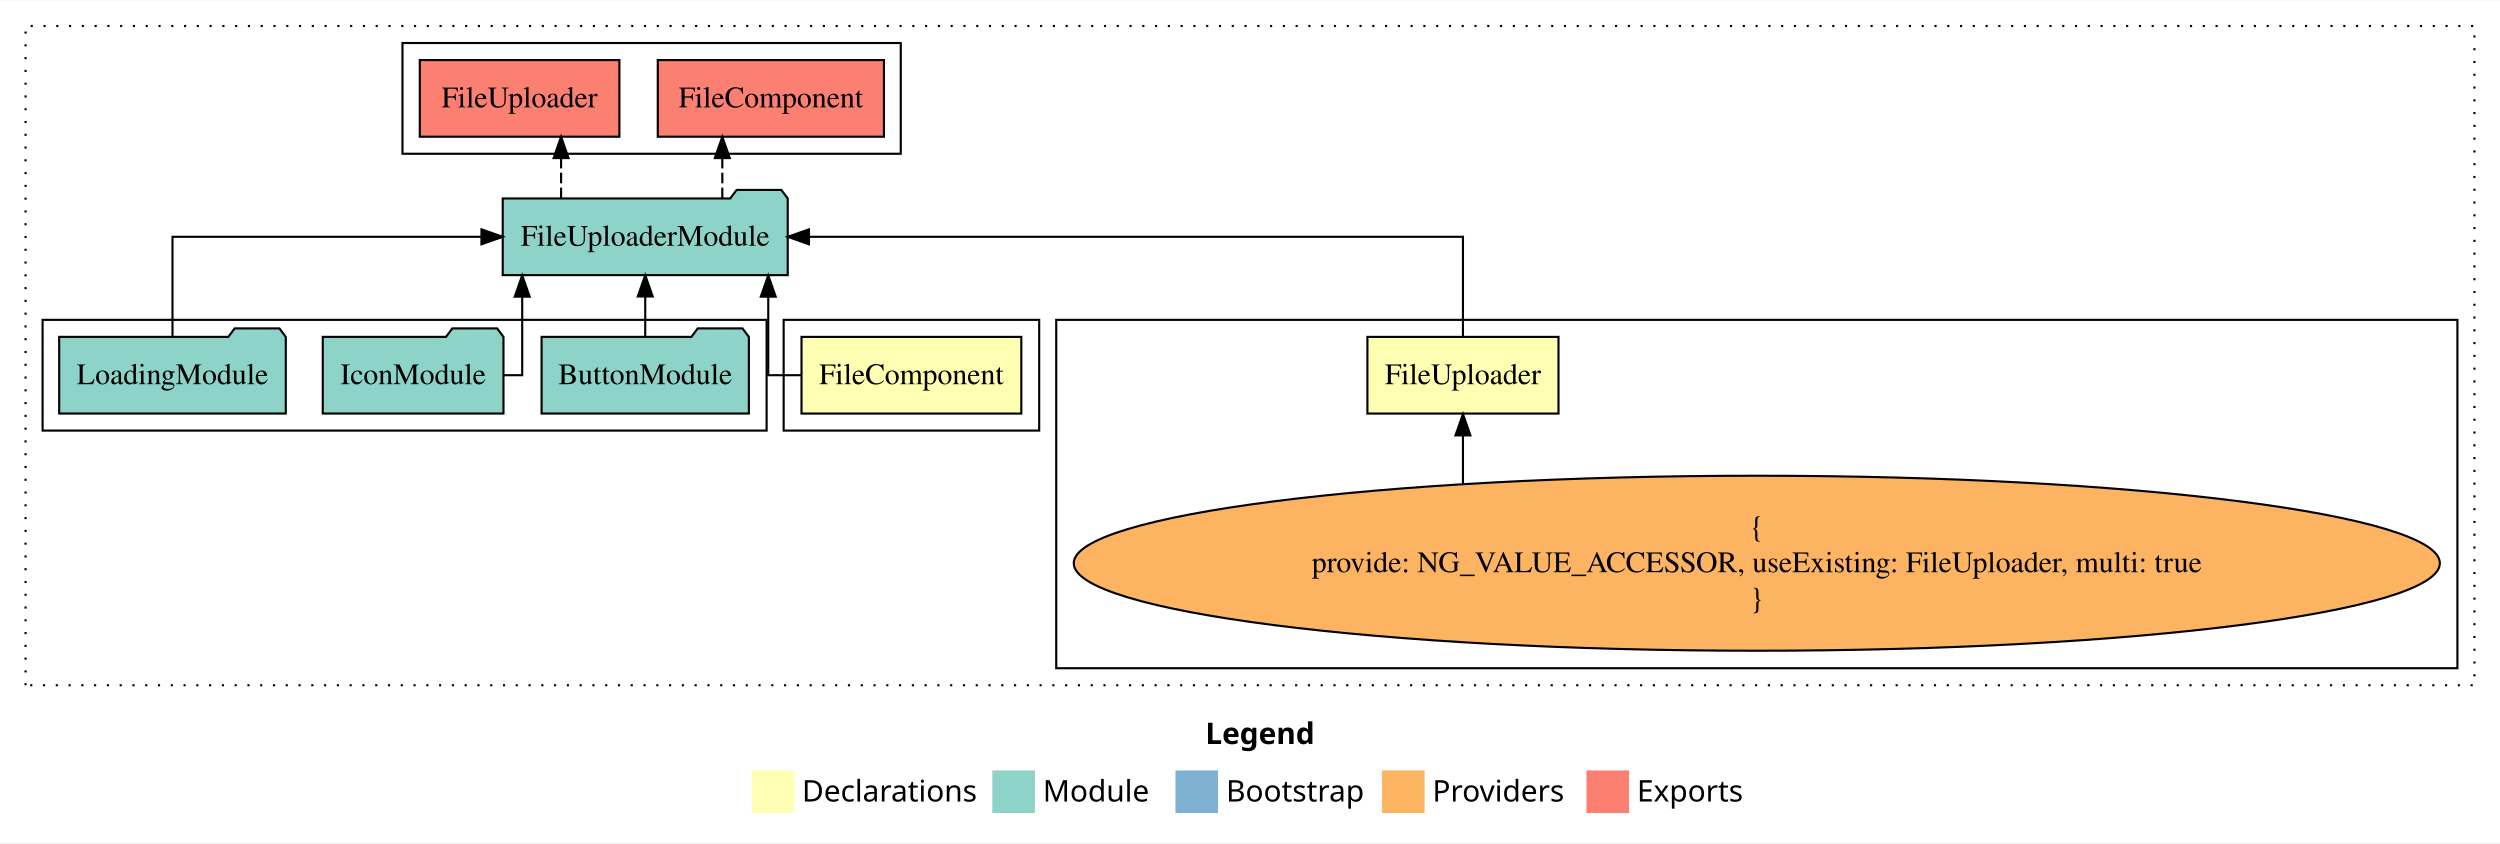
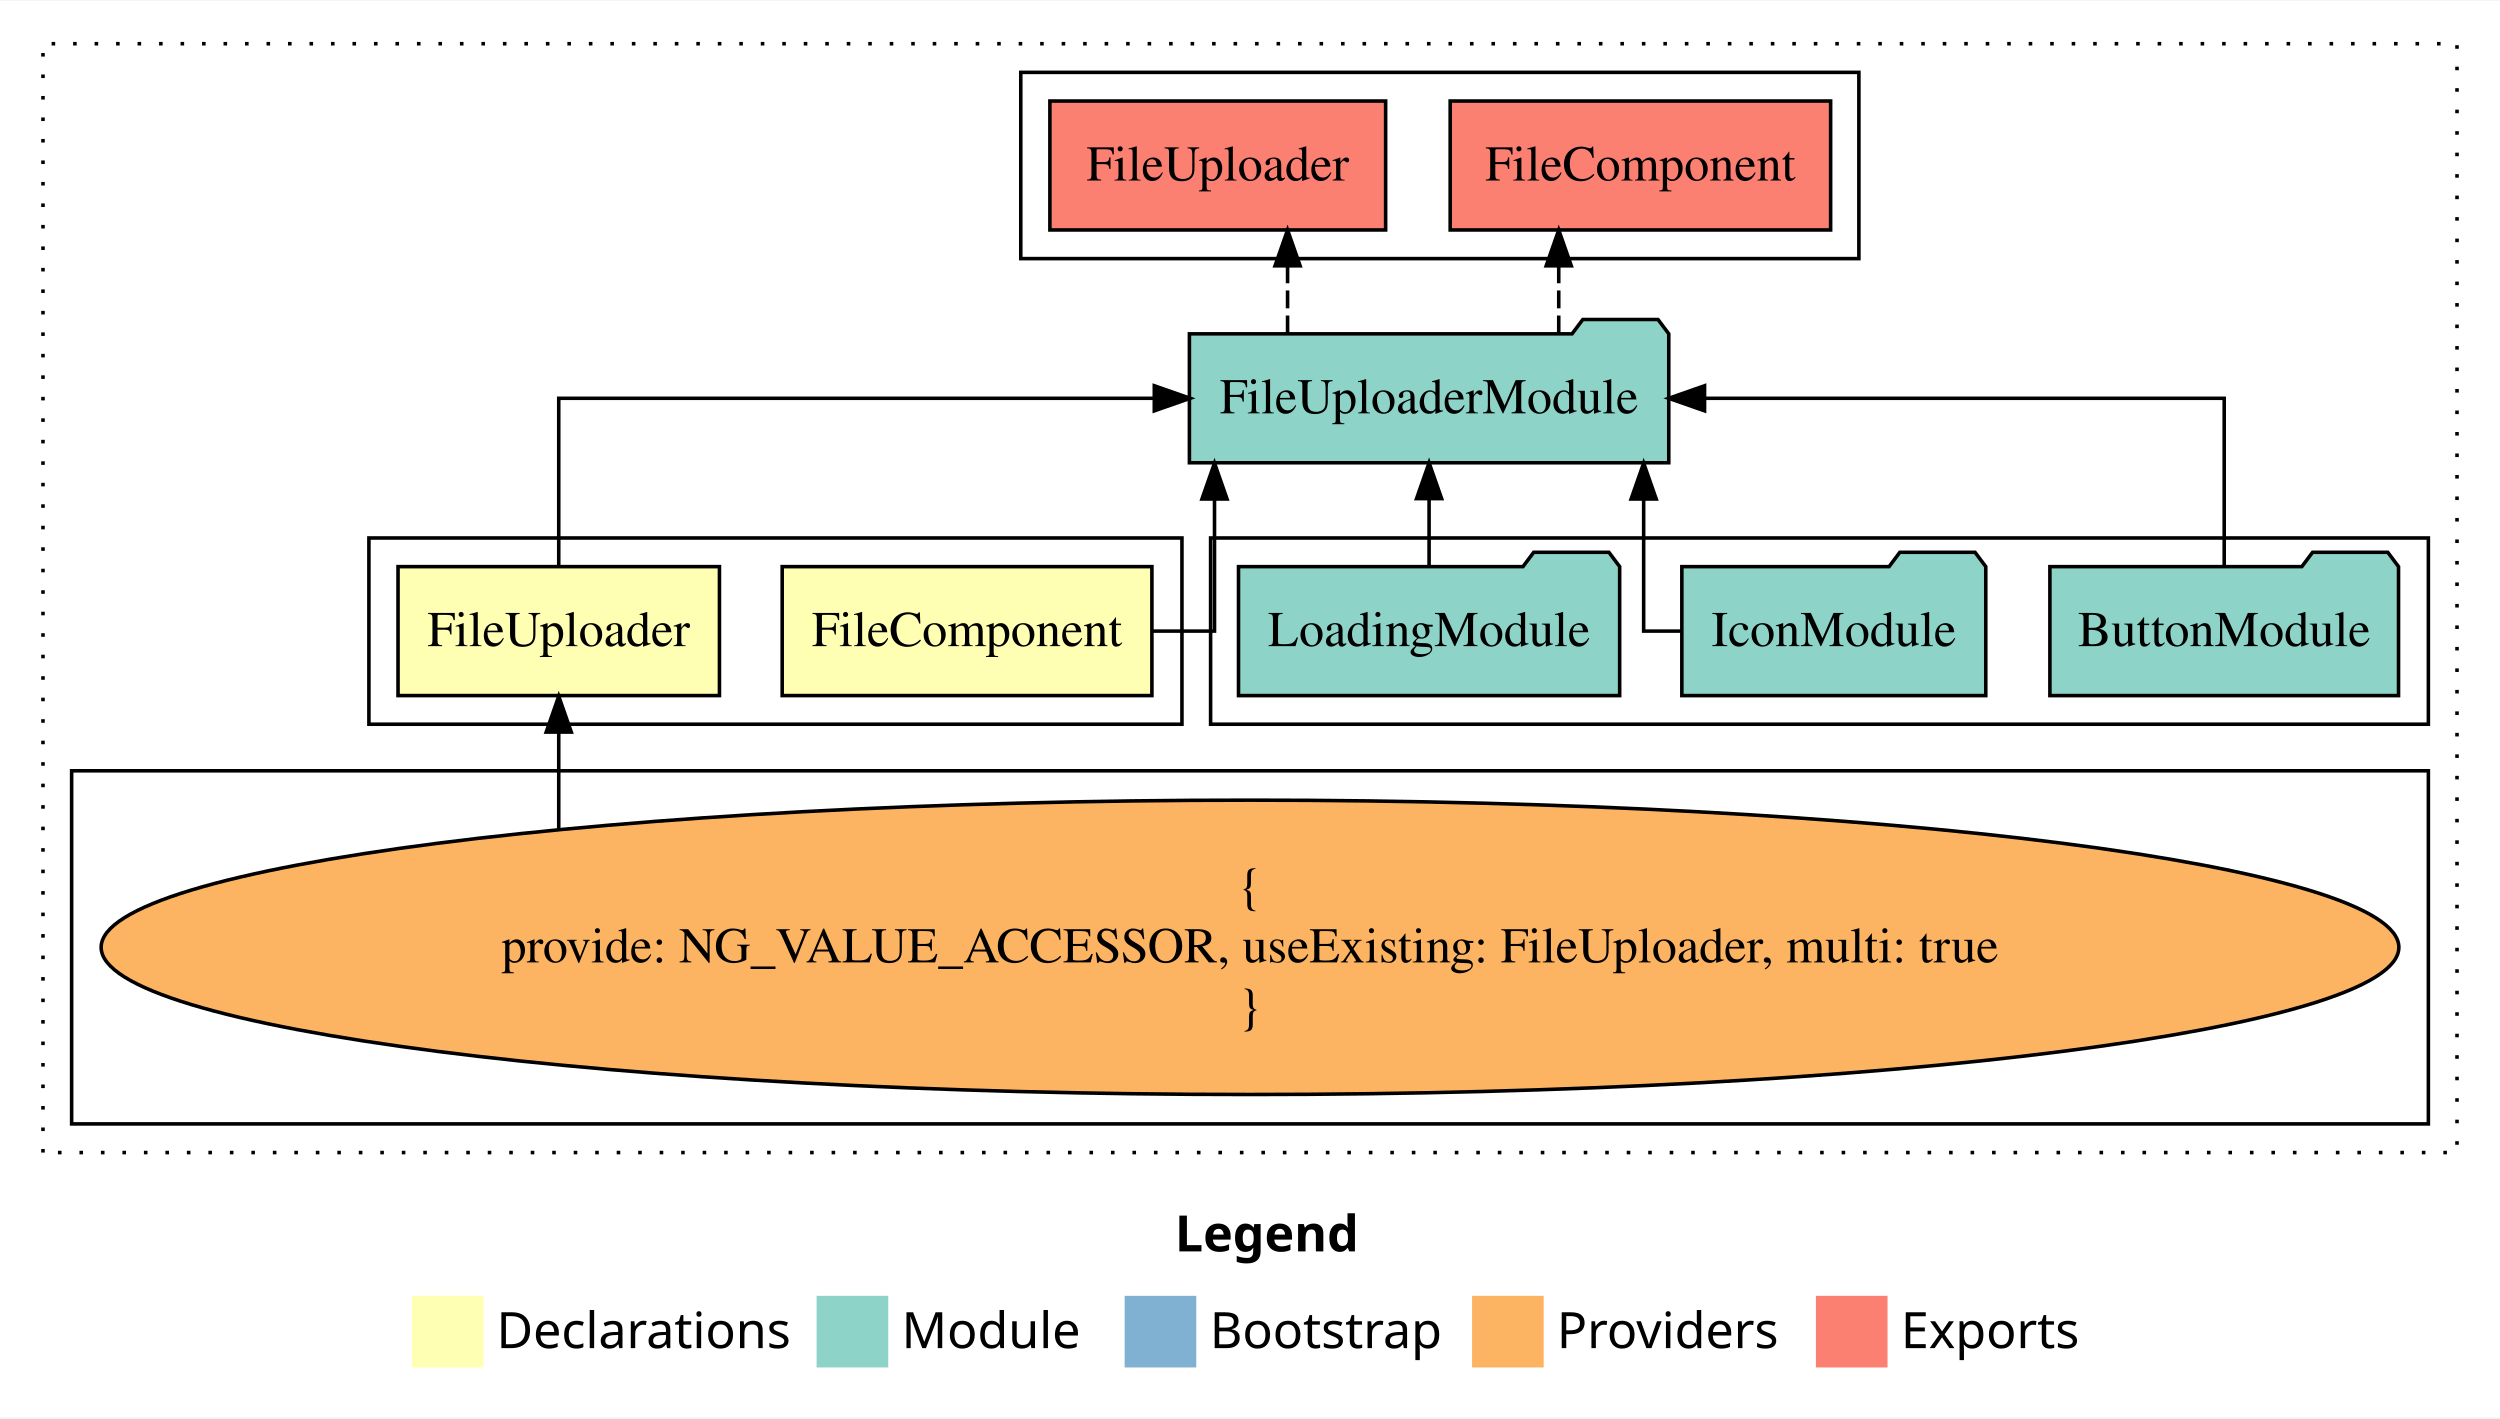
- <svg xmlns="http://www.w3.org/2000/svg" width="1174pt" height="396pt" viewBox="0.00 0.00 1174.00 395.59">
+ <svg xmlns="http://www.w3.org/2000/svg" width="698pt" height="396pt" viewBox="0.00 0.00 698.00 395.59">
  <g id="graph0" class="graph" transform="scale(1 1) rotate(0) translate(4 391.59)">
-     <polygon fill="white" stroke="transparent" points="-4,4 -4,-391.59 1170,-391.59 1170,4 -4,4" />
-     <text text-anchor="start" x="562.01" y="-42.4" font-family="Times-12" font-weight="bold" font-size="14.00">Legend</text>
-     <polygon fill="#ffffb3" stroke="transparent" points="349,-10 349,-30 369,-30 369,-10 349,-10" />
-     <text text-anchor="start" x="372.63" y="-15.4" font-family="Times-12" font-size="14.00">  Declarations</text>
-     <polygon fill="#8dd3c7" stroke="transparent" points="462,-10 462,-30 482,-30 482,-10 462,-10" />
-     <text text-anchor="start" x="485.73" y="-15.4" font-family="Times-12" font-size="14.00">  Module</text>
-     <polygon fill="#80b1d3" stroke="transparent" points="548,-10 548,-30 568,-30 568,-10 548,-10" />
-     <text text-anchor="start" x="571.78" y="-15.4" font-family="Times-12" font-size="14.00">  Bootstrap</text>
-     <polygon fill="#fdb462" stroke="transparent" points="645,-10 645,-30 665,-30 665,-10 645,-10" />
-     <text text-anchor="start" x="668.67" y="-15.4" font-family="Times-12" font-size="14.00">  Providers</text>
-     <polygon fill="#fb8072" stroke="transparent" points="741,-10 741,-30 761,-30 761,-10 741,-10" />
-     <text text-anchor="start" x="764.73" y="-15.4" font-family="Times-12" font-size="14.00">  Exports</text>
+     <polygon fill="white" stroke="transparent" points="-4,4 -4,-391.59 694,-391.59 694,4 -4,4" />
+     <text text-anchor="start" x="324.01" y="-42.4" font-family="Times-12" font-weight="bold" font-size="14.00">Legend</text>
+     <polygon fill="#ffffb3" stroke="transparent" points="111,-10 111,-30 131,-30 131,-10 111,-10" />
+     <text text-anchor="start" x="134.63" y="-15.4" font-family="Times-12" font-size="14.00">  Declarations</text>
+     <polygon fill="#8dd3c7" stroke="transparent" points="224,-10 224,-30 244,-30 244,-10 224,-10" />
+     <text text-anchor="start" x="247.73" y="-15.4" font-family="Times-12" font-size="14.00">  Module</text>
+     <polygon fill="#80b1d3" stroke="transparent" points="310,-10 310,-30 330,-30 330,-10 310,-10" />
+     <text text-anchor="start" x="333.78" y="-15.4" font-family="Times-12" font-size="14.00">  Bootstrap</text>
+     <polygon fill="#fdb462" stroke="transparent" points="407,-10 407,-30 427,-30 427,-10 407,-10" />
+     <text text-anchor="start" x="430.67" y="-15.4" font-family="Times-12" font-size="14.00">  Providers</text>
+     <polygon fill="#fb8072" stroke="transparent" points="503,-10 503,-30 523,-30 523,-10 503,-10" />
+     <text text-anchor="start" x="526.73" y="-15.4" font-family="Times-12" font-size="14.00">  Exports</text>
    <g id="clust1" class="cluster">
-       <polygon fill="none" stroke="black" stroke-dasharray="1,5" points="8,-70 8,-379.59 1158,-379.59 1158,-70 8,-70" />
+       <polygon fill="none" stroke="black" stroke-dasharray="1,5" points="8,-70 8,-379.59 682,-379.59 682,-70 8,-70" />
+     </g>
+     <g id="clust2" class="cluster">
+       <polygon fill="none" stroke="black" points="99,-189.59 99,-241.59 326,-241.59 326,-189.59 99,-189.59" />
+     </g>
+     <g id="clust6" class="cluster">
+       <polygon fill="none" stroke="black" points="281,-319.59 281,-371.59 515,-371.59 515,-319.59 281,-319.59" />
+     </g>
+     <g id="clust5" class="cluster">
+       <polygon fill="none" stroke="black" points="334,-189.59 334,-241.59 674,-241.59 674,-189.59 334,-189.59" />
    </g>
    <g id="clust4" class="cluster">
-       <polygon fill="none" stroke="black" points="492,-78 492,-241.59 1150,-241.59 1150,-78 492,-78" />
-     </g>
-     <g id="clust2" class="cluster">
-       <polygon fill="none" stroke="black" points="364,-189.59 364,-241.59 484,-241.59 484,-189.59 364,-189.59" />
-     </g>
-     <g id="clust6" class="cluster">
-       <polygon fill="none" stroke="black" points="185,-319.59 185,-371.59 419,-371.59 419,-319.59 185,-319.59" />
-     </g>
-     <g id="clust5" class="cluster">
-       <polygon fill="none" stroke="black" points="16,-189.59 16,-241.59 356,-241.59 356,-189.59 16,-189.59" />
+       <polygon fill="none" stroke="black" points="16,-78 16,-176.59 674,-176.59 674,-78 16,-78" />
    </g>
    <g id="node1" class="node">
-       <polygon fill="#ffffb3" stroke="black" points="475.61,-233.59 372.39,-233.59 372.39,-197.59 475.61,-197.59 475.61,-233.59" />
-       <text text-anchor="middle" x="424" y="-211.39" font-family="Times,serif" font-size="14.00">FileComponent</text>
+       <polygon fill="#ffffb3" stroke="black" points="317.61,-233.59 214.39,-233.59 214.39,-197.59 317.61,-197.59 317.61,-233.59" />
+       <text text-anchor="middle" x="266" y="-211.39" font-family="Times,serif" font-size="14.00">FileComponent</text>
    </g>
    <g id="node3" class="node">
-       <polygon fill="#8dd3c7" stroke="black" points="365.92,-298.59 362.92,-302.59 341.92,-302.59 338.92,-298.59 232.08,-298.59 232.08,-262.59 365.92,-262.59 365.92,-298.59" />
-       <text text-anchor="middle" x="299" y="-276.39" font-family="Times,serif" font-size="14.00">FileUploaderModule</text>
+       <polygon fill="#8dd3c7" stroke="black" points="461.92,-298.59 458.92,-302.59 437.92,-302.59 434.92,-298.59 328.08,-298.59 328.08,-262.59 461.92,-262.59 461.92,-298.59" />
+       <text text-anchor="middle" x="395" y="-276.39" font-family="Times,serif" font-size="14.00">FileUploaderModule</text>
    </g>
    <g id="edge1" class="edge">
-       <path fill="none" stroke="black" d="M372.36,-215.59C363.34,-215.59 356.77,-215.59 356.77,-215.59 356.77,-215.59 356.77,-252.48 356.77,-252.48" />
-       <polygon fill="black" stroke="black" points="353.27,-252.48 356.77,-262.48 360.27,-252.48 353.27,-252.48" />
+       <path fill="none" stroke="black" d="M317.66,-215.59C327.66,-215.59 335.09,-215.59 335.09,-215.59 335.09,-215.59 335.09,-252.48 335.09,-252.48" />
+       <polygon fill="black" stroke="black" points="331.59,-252.48 335.09,-262.48 338.59,-252.48 331.59,-252.48" />
    </g>
    <g id="node2" class="node">
-       <polygon fill="#ffffb3" stroke="black" points="727.87,-233.59 638.13,-233.59 638.13,-197.59 727.87,-197.59 727.87,-233.59" />
-       <text text-anchor="middle" x="683" y="-211.39" font-family="Times,serif" font-size="14.00">FileUploader</text>
+       <polygon fill="#ffffb3" stroke="black" points="196.87,-233.59 107.13,-233.59 107.13,-197.59 196.87,-197.59 196.87,-233.59" />
+       <text text-anchor="middle" x="152" y="-211.39" font-family="Times,serif" font-size="14.00">FileUploader</text>
    </g>
    <g id="edge2" class="edge">
-       <path fill="none" stroke="black" d="M683,-233.7C683,-252.93 683,-280.59 683,-280.59 683,-280.59 375.89,-280.59 375.89,-280.59" />
-       <polygon fill="black" stroke="black" points="375.89,-277.09 365.89,-280.59 375.89,-284.09 375.89,-277.09" />
+       <path fill="none" stroke="black" d="M152,-233.7C152,-252.93 152,-280.59 152,-280.59 152,-280.59 318.28,-280.59 318.28,-280.59" />
+       <polygon fill="black" stroke="black" points="318.28,-284.09 328.28,-280.59 318.28,-277.09 318.28,-284.09" />
    </g>
    <g id="node8" class="node">
-       <polygon fill="#fb8072" stroke="black" points="411.11,-363.59 304.89,-363.59 304.89,-327.59 411.11,-327.59 411.11,-363.59" />
-       <text text-anchor="middle" x="358" y="-341.39" font-family="Times,serif" font-size="14.00">FileComponent </text>
+       <polygon fill="#fb8072" stroke="black" points="507.11,-363.59 400.89,-363.59 400.89,-327.59 507.11,-327.59 507.11,-363.59" />
+       <text text-anchor="middle" x="454" y="-341.39" font-family="Times,serif" font-size="14.00">FileComponent </text>
    </g>
    <g id="edge7" class="edge">
-       <path fill="none" stroke="black" stroke-dasharray="5,2" d="M335.2,-298.7C335.2,-298.7 335.2,-317.58 335.2,-317.58" />
-       <polygon fill="black" stroke="black" points="331.7,-317.58 335.2,-327.58 338.7,-317.58 331.7,-317.58" />
+       <path fill="none" stroke="black" stroke-dasharray="5,2" d="M431.2,-298.7C431.2,-298.7 431.2,-317.58 431.2,-317.58" />
+       <polygon fill="black" stroke="black" points="427.7,-317.58 431.2,-327.58 434.7,-317.58 427.7,-317.58" />
    </g>
    <g id="node9" class="node">
-       <polygon fill="#fb8072" stroke="black" points="286.87,-363.59 193.13,-363.59 193.13,-327.59 286.87,-327.59 286.87,-363.59" />
-       <text text-anchor="middle" x="240" y="-341.39" font-family="Times,serif" font-size="14.00">FileUploader </text>
+       <polygon fill="#fb8072" stroke="black" points="382.87,-363.59 289.13,-363.59 289.13,-327.59 382.87,-327.59 382.87,-363.59" />
+       <text text-anchor="middle" x="336" y="-341.39" font-family="Times,serif" font-size="14.00">FileUploader </text>
    </g>
    <g id="edge8" class="edge">
-       <path fill="none" stroke="black" stroke-dasharray="5,2" d="M259.49,-298.7C259.49,-298.7 259.49,-317.58 259.49,-317.58" />
-       <polygon fill="black" stroke="black" points="255.99,-317.58 259.49,-327.58 262.99,-317.58 255.99,-317.58" />
+       <path fill="none" stroke="black" stroke-dasharray="5,2" d="M355.49,-298.7C355.49,-298.7 355.49,-317.58 355.49,-317.58" />
+       <polygon fill="black" stroke="black" points="351.99,-317.58 355.49,-327.58 358.99,-317.58 351.99,-317.58" />
    </g>
    <g id="node4" class="node">
-       <ellipse fill="#fdb462" stroke="black" cx="821" cy="-127.3" rx="320.76" ry="41.09" />
-       <text text-anchor="middle" x="821" y="-139.9" font-family="Times,serif" font-size="14.00">{</text>
-       <text text-anchor="middle" x="821" y="-123.1" font-family="Times,serif" font-size="14.00">    provide: NG_VALUE_ACCESSOR, useExisting: FileUploader, multi: true</text>
-       <text text-anchor="middle" x="821" y="-106.3" font-family="Times,serif" font-size="14.00">}</text>
+       <ellipse fill="#fdb462" stroke="black" cx="345" cy="-127.3" rx="320.76" ry="41.09" />
+       <text text-anchor="middle" x="345" y="-139.9" font-family="Times,serif" font-size="14.00">{</text>
+       <text text-anchor="middle" x="345" y="-123.1" font-family="Times,serif" font-size="14.00">    provide: NG_VALUE_ACCESSOR, useExisting: FileUploader, multi: true</text>
+       <text text-anchor="middle" x="345" y="-106.3" font-family="Times,serif" font-size="14.00">}</text>
    </g>
    <g id="edge3" class="edge">
-       <path fill="none" stroke="black" d="M683,-164.74C683,-164.74 683,-187.34 683,-187.34" />
-       <polygon fill="black" stroke="black" points="679.5,-187.34 683,-197.34 686.5,-187.34 679.5,-187.34" />
+       <path fill="none" stroke="black" d="M152,-160.42C152,-160.42 152,-187.4 152,-187.4" />
+       <polygon fill="black" stroke="black" points="148.5,-187.4 152,-197.4 155.5,-187.4 148.5,-187.4" />
    </g>
    <g id="node5" class="node">
-       <polygon fill="#8dd3c7" stroke="black" points="347.67,-233.59 344.67,-237.59 323.67,-237.59 320.67,-233.59 250.33,-233.59 250.33,-197.59 347.67,-197.59 347.67,-233.59" />
-       <text text-anchor="middle" x="299" y="-211.39" font-family="Times,serif" font-size="14.00">ButtonModule</text>
+       <polygon fill="#8dd3c7" stroke="black" points="665.67,-233.59 662.67,-237.59 641.67,-237.59 638.67,-233.59 568.33,-233.59 568.33,-197.59 665.67,-197.59 665.67,-233.59" />
+       <text text-anchor="middle" x="617" y="-211.39" font-family="Times,serif" font-size="14.00">ButtonModule</text>
    </g>
    <g id="edge4" class="edge">
-       <path fill="none" stroke="black" d="M299,-233.7C299,-233.7 299,-252.58 299,-252.58" />
-       <polygon fill="black" stroke="black" points="295.5,-252.58 299,-262.58 302.5,-252.58 295.5,-252.58" />
+       <path fill="none" stroke="black" d="M617,-233.7C617,-252.93 617,-280.59 617,-280.59 617,-280.59 471.91,-280.59 471.91,-280.59" />
+       <polygon fill="black" stroke="black" points="471.91,-277.09 461.91,-280.59 471.91,-284.09 471.91,-277.09" />
    </g>
    <g id="node6" class="node">
-       <polygon fill="#8dd3c7" stroke="black" points="232.43,-233.59 229.43,-237.59 208.43,-237.59 205.43,-233.59 147.57,-233.59 147.57,-197.59 232.43,-197.59 232.43,-233.59" />
-       <text text-anchor="middle" x="190" y="-211.39" font-family="Times,serif" font-size="14.00">IconModule</text>
+       <polygon fill="#8dd3c7" stroke="black" points="550.43,-233.59 547.43,-237.59 526.43,-237.59 523.43,-233.59 465.57,-233.59 465.57,-197.59 550.43,-197.59 550.43,-233.59" />
+       <text text-anchor="middle" x="508" y="-211.39" font-family="Times,serif" font-size="14.00">IconModule</text>
    </g>
    <g id="edge5" class="edge">
-       <path fill="none" stroke="black" d="M232.31,-215.59C237.61,-215.59 241.23,-215.59 241.23,-215.59 241.23,-215.59 241.23,-252.48 241.23,-252.48" />
-       <polygon fill="black" stroke="black" points="237.73,-252.48 241.23,-262.48 244.73,-252.48 237.73,-252.48" />
+       <path fill="none" stroke="black" d="M465.65,-215.59C459.34,-215.59 454.91,-215.59 454.91,-215.59 454.91,-215.59 454.91,-252.48 454.91,-252.48" />
+       <polygon fill="black" stroke="black" points="451.41,-252.48 454.91,-262.48 458.41,-252.48 451.41,-252.48" />
    </g>
    <g id="node7" class="node">
-       <polygon fill="#8dd3c7" stroke="black" points="130.21,-233.59 127.21,-237.59 106.21,-237.59 103.21,-233.59 23.79,-233.59 23.79,-197.59 130.21,-197.59 130.21,-233.59" />
-       <text text-anchor="middle" x="77" y="-211.39" font-family="Times,serif" font-size="14.00">LoadingModule</text>
+       <polygon fill="#8dd3c7" stroke="black" points="448.21,-233.59 445.21,-237.59 424.21,-237.59 421.21,-233.59 341.79,-233.59 341.79,-197.59 448.21,-197.59 448.21,-233.59" />
+       <text text-anchor="middle" x="395" y="-211.39" font-family="Times,serif" font-size="14.00">LoadingModule</text>
    </g>
    <g id="edge6" class="edge">
-       <path fill="none" stroke="black" d="M77,-233.7C77,-252.93 77,-280.59 77,-280.59 77,-280.59 222.09,-280.59 222.09,-280.59" />
-       <polygon fill="black" stroke="black" points="222.09,-284.09 232.09,-280.59 222.09,-277.09 222.09,-284.09" />
+       <path fill="none" stroke="black" d="M395,-233.7C395,-233.7 395,-252.58 395,-252.58" />
+       <polygon fill="black" stroke="black" points="391.5,-252.58 395,-262.58 398.5,-252.58 391.5,-252.58" />
    </g>
  </g>
</svg>
